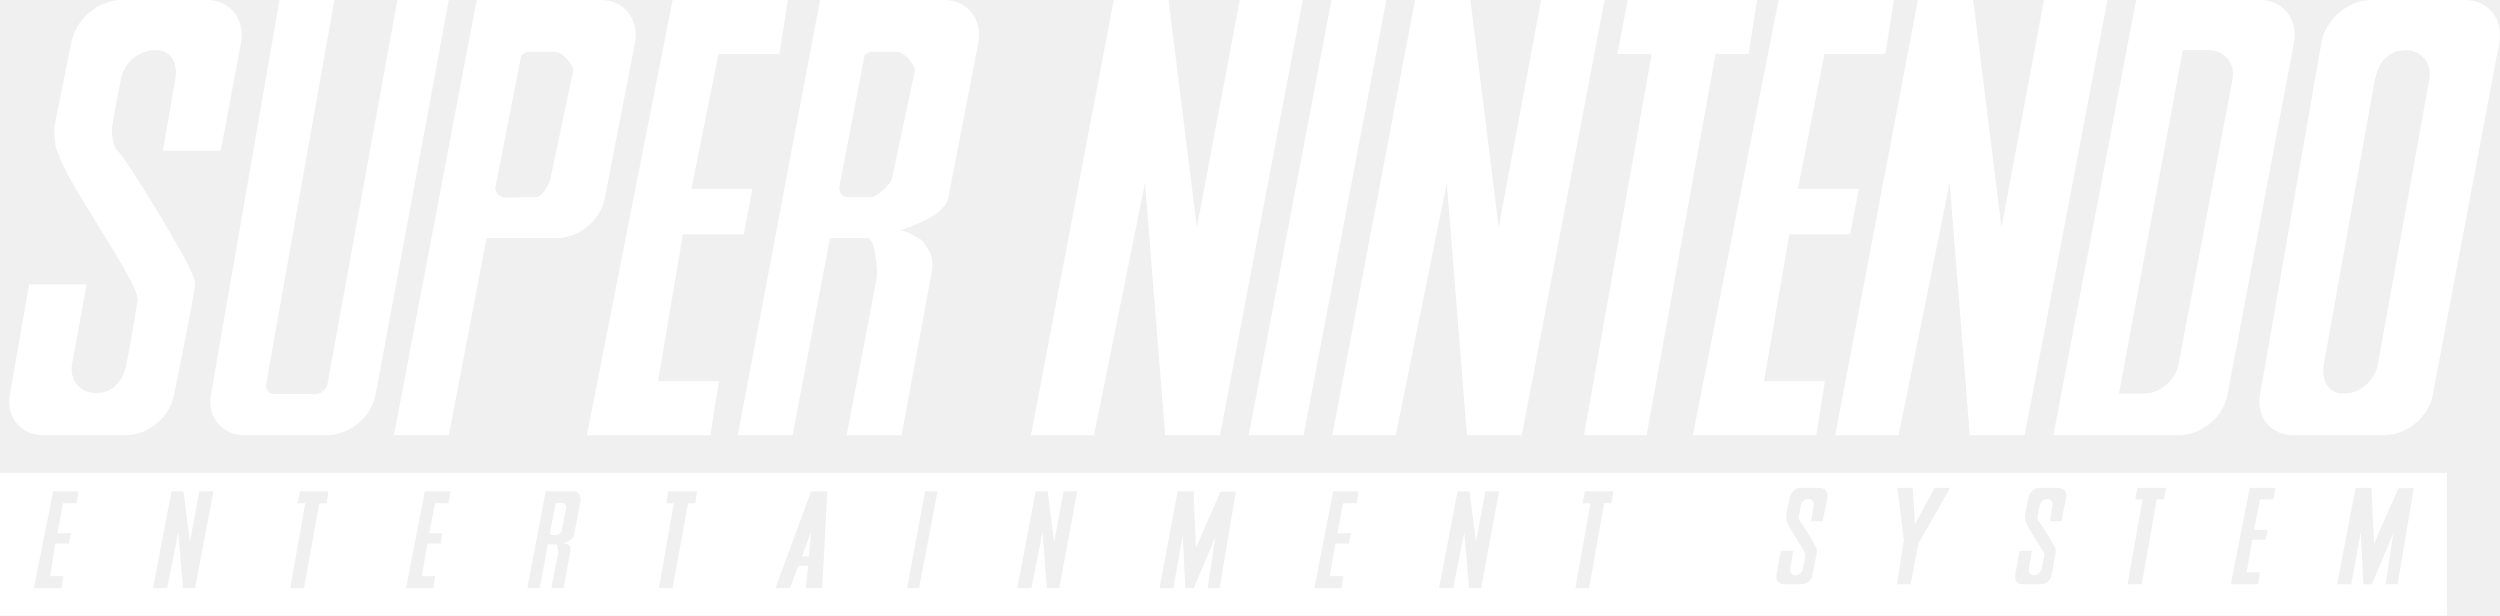
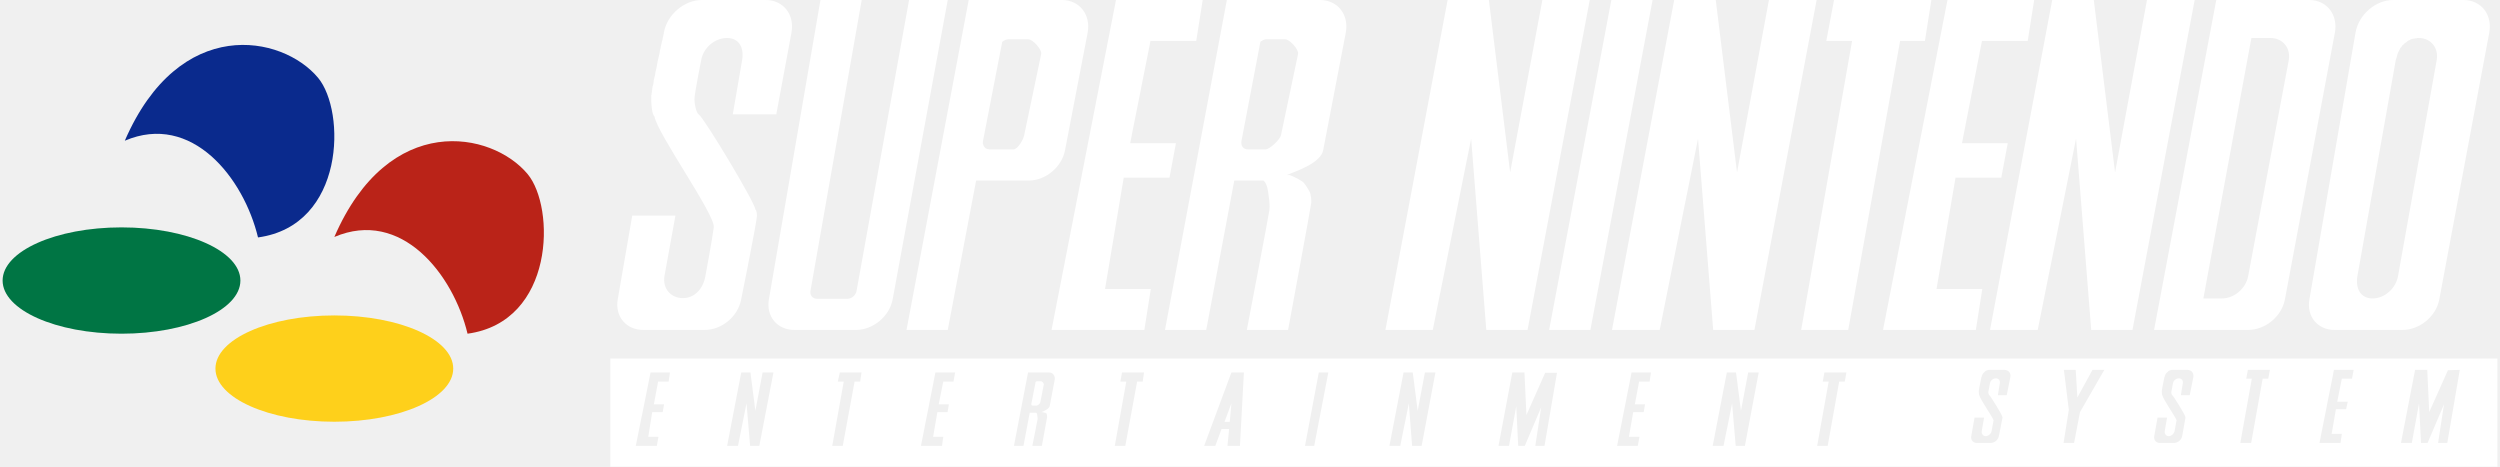
- <svg xmlns="http://www.w3.org/2000/svg" version="1.2" baseProfile="tiny" id="Ebene_1" x="0px" y="0px" viewBox="0 0 264 65">
-   <g transform="matrix(0.44, 0, 0, 0.439647, 0, 0)">
-     <path id="polyline2177" d="M 29.219 0 C 23.576 0 18.087 4.642 17.081 10.39 L 13.064 30.349 C 12.958 32.863 13.31 36.295 14.094 36.935 C 15.092 42.472 33.554 68.112 33.023 72.015 C 32.527 75.93 30.349 87.45 30.349 87.45 C 29.679 91.331 27.029 94.441 23.15 94.441 C 19.265 94.441 16.615 91.343 17.285 87.45 L 20.782 68.314 L 6.995 68.314 L 2.365 94.859 C 1.421 100.246 5.072 104.527 10.492 104.527 L 30.144 104.527 C 35.589 104.527 40.771 100.246 41.769 94.859 C 41.769 94.859 46.831 70.065 46.807 68.314 C 46.789 66.55 46.297 66.358 46.297 66.358 C 46.297 64.342 29.868 37.22 28.188 36.21 C 27.467 35.79 26.872 33.104 26.848 31.481 C 26.818 29.868 29.012 19.031 29.012 19.031 C 29.679 15.149 33.356 12.036 37.241 12.036 C 41.123 12.036 42.745 15.149 42.075 19.031 L 39.095 36.21 L 52.982 36.21 L 57.819 10.387 C 58.913 4.642 55.232 0 49.59 0 L 29.219 0 Z M 67.079 0 L 50.62 94.862 C 49.677 100.249 53.324 104.53 58.747 104.53 L 78.4 104.53 C 83.841 104.53 89.12 100.249 90.127 94.862 L 107.718 0 L 95.372 0 L 78.601 92.185 C 78.358 93.525 77.057 94.654 75.723 94.654 L 65.946 94.654 C 64.579 94.654 63.666 93.534 63.888 92.185 L 80.248 0 L 67.079 0 Z M 114.406 0 L 94.549 104.53 L 107.718 104.53 L 116.774 57.203 L 133.542 57.203 C 138.998 57.203 144.169 52.889 145.166 47.531 L 152.368 10.39 C 153.456 4.63 149.784 0 144.142 0 L 127.575 0 L 114.406 0 Z M 161.424 0 L 140.849 104.53 L 170.479 104.53 L 172.534 91.566 L 157.926 91.566 L 163.896 56.278 L 178.504 56.278 L 180.56 45.371 L 165.955 45.371 L 172.435 12.964 L 187.046 12.964 L 189.098 0 L 161.424 0 Z M 196.817 0 L 177.065 104.53 L 190.234 104.53 L 199.185 57.203 L 208.55 57.203 C 209.778 58.351 209.926 60.463 210.088 61.524 C 210.331 63.062 210.59 65.027 210.4 66.565 C 210.229 68.091 203.196 104.527 203.196 104.527 L 216.367 104.527 C 216.367 104.527 223.774 64.835 223.774 64.198 C 223.798 63.549 223.774 61.515 223.058 60.391 C 222.575 59.67 221.745 58.014 220.79 57.41 C 218.951 56.23 216.878 55.451 216.878 55.451 L 215.95 55.451 C 219.72 53.967 226.823 51.521 227.58 47.531 L 234.779 10.39 C 235.873 4.63 232.195 0 226.55 0 L 196.817 0 Z M 267.294 0 L 247.434 104.53 L 262.559 104.53 L 274.799 43.932 L 279.637 104.53 L 292.808 104.53 L 312.665 0 L 297.54 0 L 287.253 54.631 L 280.46 0 L 267.294 0 Z M 319.555 0 L 299.701 104.53 L 312.87 104.53 L 332.723 0 L 319.555 0 Z M 339.613 0 L 319.759 104.53 L 334.989 104.53 L 347.232 43.932 L 352.066 104.53 L 365.238 104.53 L 385.092 0 L 369.865 0 L 359.68 54.631 L 352.89 0 L 339.613 0 Z M 390.65 0 L 388.178 12.964 L 396.407 12.964 L 380.153 104.53 L 395.175 104.53 L 411.739 12.964 L 419.659 12.964 L 421.717 0 L 390.65 0 Z M 426.864 0 L 406.289 104.53 L 435.917 104.53 L 437.975 91.566 L 423.367 91.566 L 429.439 56.278 L 444.044 56.278 L 446.105 45.371 L 431.494 45.371 L 437.87 12.964 L 452.48 12.964 L 454.539 0 L 426.864 0 Z M 460.301 0 L 440.444 104.53 L 455.668 104.53 L 467.915 43.932 L 472.752 104.53 L 485.921 104.53 L 505.778 0 L 490.551 0 L 480.362 54.631 L 473.572 0 L 460.301 0 Z M 512.673 0 L 492.81 104.53 L 522.852 104.53 C 528.309 104.53 533.572 100.249 534.585 94.862 L 550.527 10.393 C 551.609 4.63 547.943 0 542.298 0 L 512.673 0 Z M 569.152 0 C 563.503 0 558.122 4.642 557.113 10.39 L 542.397 94.859 C 541.444 100.249 545.011 104.53 550.428 104.53 L 572.135 104.53 C 577.577 104.53 582.853 100.246 583.865 94.859 L 599.807 10.39 C 600.904 4.642 597.214 0 591.581 0 L 569.152 0 Z M 523.883 12.039 L 529.955 12.039 C 533.837 12.039 536.487 15.149 535.817 19.034 L 522.852 87.453 C 522.176 91.334 518.403 94.552 514.518 94.552 L 508.551 94.552 L 523.883 12.039 Z M 576.868 12.039 L 577.279 12.039 C 581.161 12.039 583.709 15.149 583.039 19.034 L 570.696 87.453 C 570.023 91.322 566.445 94.552 562.569 94.552 C 558.681 94.552 557.062 91.334 557.729 87.453 L 569.972 19.034 L 570.071 18.724 L 570.176 18.415 L 570.276 18.003 L 570.378 17.694 L 570.483 17.282 L 570.582 16.973 L 570.687 16.663 L 570.889 16.357 L 570.991 16.047 L 571.201 15.738 L 571.303 15.431 L 571.508 15.122 L 571.718 14.914 L 571.919 14.608 L 572.129 14.299 L 572.436 14.091 L 572.643 13.884 L 572.851 13.677 L 573.154 13.469 L 573.466 13.265 L 573.674 13.061 L 573.98 12.853 L 574.29 12.751 L 574.599 12.544 L 574.806 12.442 L 575.215 12.337 L 575.522 12.237 L 575.831 12.237 L 576.137 12.132 L 576.552 12.132 L 576.868 12.039 Z M 127.058 12.451 L 133.44 12.451 C 134.84 12.451 137.811 15.657 137.556 17.081 L 132.1 42.905 C 131.847 44.242 130.045 47.324 128.711 47.324 L 120.868 47.45 L 119.55 46.813 C 119.55 46.813 118.606 45.591 118.928 44.86 L 125.102 13.274 C 125.67 12.808 126.361 12.451 127.058 12.451 Z M 209.054 12.451 L 209.16 12.451 L 209.262 12.451 L 209.364 12.451 L 209.466 12.451 L 215.436 12.451 C 216.839 12.451 219.826 15.657 219.549 17.081 L 214.093 42.799 C 213.856 44.148 210.506 47.327 209.16 47.327 L 203.499 47.327 C 202.33 47.327 201.525 46.558 201.441 45.479 C 201.441 45.308 201.417 45.062 201.441 44.86 L 207.513 13.274 L 207.612 13.172 L 207.717 13.073 L 207.919 12.968 L 208.021 12.968 L 208.123 12.865 L 208.225 12.763 L 208.327 12.763 L 208.429 12.661 L 208.535 12.661 L 208.739 12.559 L 208.841 12.559 L 208.94 12.559 L 209.042 12.559 L 209.042 12.457 L 209.054 12.457 L 209.054 12.451 Z M 0 113.583 L 0 147.846 L 587.257 147.846 L 587.257 113.583 L 0 113.583 Z M 431.704 117.185 L 431.803 117.185 L 431.903 117.185 L 432.008 117.185 L 432.107 117.185 L 432.209 117.185 L 436.737 117.185 C 437.96 117.185 438.834 118.162 438.588 119.448 L 437.455 125.21 L 434.679 125.21 L 435.292 121.404 C 435.433 120.544 434.925 119.859 434.06 119.859 C 433.201 119.859 432.35 120.541 432.209 121.404 L 431.698 124.186 C 431.608 124.348 431.866 125.129 432.002 125.213 C 432.383 125.433 436.016 131.454 436.016 131.898 C 436.1 132.121 436.151 132.229 436.115 132.313 C 436.013 133.064 434.982 138.175 434.982 138.175 C 434.763 139.347 433.621 140.332 432.413 140.332 L 428.09 140.332 C 426.891 140.332 426.119 139.347 426.341 138.175 L 427.375 132.313 L 430.355 132.313 L 429.64 136.531 C 429.502 137.388 430.001 138.175 430.869 138.175 C 431.704 138.175 432.591 137.394 432.726 136.531 L 433.342 133.133 C 432.792 131.715 429.15 126.541 428.916 125.312 C 428.757 125.174 428.691 124.432 428.712 123.873 C 428.745 123.263 429.535 119.448 429.535 119.448 L 429.64 119.448 L 429.64 119.345 L 429.64 119.246 L 429.64 119.144 L 429.739 118.937 L 429.739 118.838 L 429.838 118.733 L 429.838 118.63 L 429.941 118.531 L 429.941 118.426 L 430.043 118.327 L 430.148 118.222 L 430.148 118.123 L 430.247 118.123 L 430.352 118.02 L 430.451 117.915 L 430.554 117.816 L 430.554 117.711 L 430.656 117.711 L 430.755 117.612 L 430.854 117.51 L 430.959 117.51 L 431.061 117.408 L 431.163 117.408 L 431.266 117.308 L 431.368 117.308 L 431.575 117.308 L 431.704 117.185 Z M 455.362 117.185 L 459.066 117.185 L 459.58 125.931 L 464.312 117.185 L 468.02 117.185 L 460.406 130.561 L 458.556 140.332 L 455.263 140.332 L 456.912 129.837 L 455.362 117.185 Z M 489.006 117.185 L 489.106 117.185 L 489.211 117.185 L 489.31 117.185 L 489.415 117.185 L 489.514 117.185 L 494.042 117.185 C 495.262 117.185 496.115 118.162 495.893 119.448 L 494.76 125.21 L 491.981 125.21 L 492.6 121.404 C 492.738 120.544 492.236 119.859 491.365 119.859 C 490.506 119.859 489.649 120.541 489.514 121.404 L 489 124.186 C 488.892 124.348 489.139 125.129 489.307 125.213 C 489.67 125.433 493.321 131.454 493.321 131.898 C 493.429 132.121 493.426 132.229 493.426 132.313 C 493.285 133.064 492.396 138.175 492.396 138.175 C 492.173 139.347 491.019 140.332 489.818 140.332 L 485.398 140.332 C 484.199 140.332 483.424 139.347 483.643 138.175 L 484.674 132.313 L 487.66 132.313 L 486.942 136.531 C 486.801 137.391 487.336 138.178 488.174 138.178 C 489.03 138.178 489.857 137.397 490.025 136.531 L 490.641 133.136 C 490.079 131.718 486.456 126.544 486.218 125.315 C 486.062 125.174 485.996 124.435 486.014 123.876 C 486.044 123.263 486.837 119.451 486.837 119.451 L 486.936 119.348 L 486.936 119.249 L 486.936 119.147 L 487.038 118.94 L 487.038 118.838 L 487.141 118.733 L 487.141 118.633 L 487.243 118.531 L 487.243 118.426 L 487.345 118.327 L 487.447 118.222 L 487.447 118.123 L 487.552 118.123 L 487.648 118.02 L 487.751 117.915 L 487.853 117.816 L 487.955 117.711 L 488.057 117.612 L 488.159 117.51 L 488.261 117.51 L 488.366 117.408 L 488.466 117.408 L 488.568 117.308 L 488.667 117.308 L 488.871 117.308 L 489.006 117.185 Z M 512.976 117.185 L 519.875 117.185 L 519.358 119.964 L 517.606 119.964 L 514.007 140.335 L 510.612 140.335 L 514.211 119.964 L 512.463 119.964 L 512.976 117.185 Z M 539.93 117.185 L 546.104 117.185 L 545.588 119.964 L 542.397 119.964 L 540.961 127.268 L 544.25 127.268 L 543.734 129.633 L 540.543 129.633 L 539.209 137.454 L 542.394 137.454 L 541.985 140.332 L 535.399 140.332 L 539.93 117.185 Z M 565.345 117.185 L 569.152 117.185 L 569.765 130.561 L 575.63 117.287 L 579.331 117.185 L 575.428 140.332 L 572.547 140.332 L 574.395 128.092 L 569.248 140.332 L 567.19 140.332 L 566.577 127.779 L 564.312 140.332 L 560.914 140.332 L 565.345 117.185 Z M 12.757 118.011 L 18.829 118.011 L 18.415 120.887 L 15.125 120.887 L 13.788 128.092 L 16.979 128.092 L 16.564 130.564 L 13.271 130.564 L 12.039 138.382 L 15.227 138.382 L 14.713 141.263 L 8.127 141.263 L 12.757 118.011 Z M 41.153 118.011 L 44.034 118.011 L 45.576 130.15 L 47.838 118.011 L 51.236 118.011 L 46.807 141.257 L 43.929 141.257 L 42.796 127.776 L 40.122 141.257 L 36.727 141.257 L 41.153 118.011 Z M 72.018 118.011 L 78.809 118.011 L 78.4 120.887 L 76.648 120.887 L 72.944 141.26 L 69.657 141.26 L 73.253 120.887 L 71.402 120.887 L 72.018 118.011 Z M 101.958 118.011 L 108.13 118.011 L 107.616 120.887 L 104.425 120.887 L 102.986 128.092 L 106.174 128.092 L 105.762 130.564 L 102.574 130.564 L 101.237 138.382 L 104.428 138.382 L 104.016 141.263 L 97.434 141.263 L 101.958 118.011 Z M 130.973 118.011 L 137.556 118.011 C 138.776 118.011 139.548 119.09 139.305 120.373 L 137.763 128.602 C 137.592 129.495 136.024 130.222 135.188 130.561 L 135.396 130.561 L 135.498 130.561 L 135.603 130.561 L 135.603 130.66 L 135.705 130.66 L 135.81 130.66 L 135.909 130.66 L 136.015 130.66 L 136.117 130.763 L 136.219 130.763 L 136.321 130.763 L 136.426 130.763 L 136.426 130.862 L 136.528 130.862 L 136.633 130.862 L 136.633 130.967 L 136.736 130.967 C 136.874 131.216 136.94 131.955 136.94 132.097 C 136.94 132.235 135.29 141.254 135.29 141.254 L 132.307 141.254 C 132.307 141.254 133.902 133.154 133.956 132.821 C 133.99 132.46 133.917 132.025 133.854 131.691 C 133.83 131.442 133.818 131.015 133.545 130.763 L 131.487 130.763 L 129.531 141.254 L 126.547 141.254 L 130.973 118.011 Z M 160.393 118.011 L 167.286 118.011 L 166.877 120.887 L 165.128 120.887 L 161.424 141.26 L 158.131 141.26 L 161.733 120.887 L 159.882 120.887 L 160.393 118.011 Z M 194.654 118.011 L 198.566 118.011 L 197.331 141.257 L 193.419 141.257 L 193.933 135.906 L 191.568 135.906 L 189.612 141.257 L 186.118 141.257 L 194.654 118.011 Z M 222.025 118.011 L 225.005 118.011 L 220.58 141.257 L 217.698 141.257 L 222.025 118.011 Z M 248.567 118.011 L 251.448 118.011 L 252.989 130.15 L 255.258 118.011 L 258.548 118.011 L 254.227 141.257 L 251.244 141.257 L 250.213 127.776 L 247.536 141.257 L 244.144 141.257 L 248.567 118.011 Z M 282.623 118.011 L 286.43 118.011 L 287.043 131.49 L 292.914 118.117 L 296.612 118.117 L 292.703 141.263 L 289.822 141.263 L 291.673 129.02 L 286.526 141.263 L 284.468 141.263 L 283.852 128.714 L 281.592 141.263 L 278.297 141.263 L 282.623 118.011 Z M 319.969 118.011 L 326.038 118.011 L 325.624 120.887 L 322.334 120.887 L 321 128.092 L 324.188 128.092 L 323.773 130.564 L 320.486 130.564 L 319.149 138.382 L 322.436 138.382 L 321.922 141.263 L 315.444 141.263 L 319.969 118.011 Z M 349.801 118.011 L 352.682 118.011 L 354.227 130.15 L 356.489 118.011 L 359.779 118.011 L 355.462 141.257 L 352.58 141.257 L 351.448 127.776 L 348.771 141.257 L 345.375 141.257 L 349.801 118.011 Z M 380.36 118.011 L 387.252 118.011 L 386.739 120.887 L 384.99 120.887 L 381.391 141.26 L 378.095 141.26 L 381.7 120.887 L 379.849 120.887 L 380.36 118.011 Z M 133.749 120.785 C 133.587 120.785 133.452 120.881 133.335 120.992 L 131.998 127.986 C 131.998 128.044 131.998 128.035 131.998 128.092 C 131.998 128.314 132.154 128.5 132.409 128.5 L 133.644 128.5 C 133.95 128.5 134.72 127.884 134.777 127.575 L 135.906 121.812 C 135.96 121.482 135.393 120.782 135.083 120.782 L 133.749 120.785 Z M 194.654 127.779 L 192.493 133.644 L 194.14 133.644 L 194.654 127.779 Z" style="fill: rgb(255, 255, 255);" />
+ <svg xmlns="http://www.w3.org/2000/svg" width="100%" height="100%" viewBox="0 0 600 112" version="1.1" xml:space="preserve" style="fill-rule:evenodd;clip-rule:evenodd;stroke-linejoin:round;stroke-miterlimit:2;">
+   <g transform="matrix(1,0,0,1,-20,-4)">
+     <g transform="matrix(1.13793,0,0,1.13793,289.466,-429.622)">
+       <g>
+         <path d="M-88.775,381.062C-92.505,381.062 -96.13,384.151 -96.796,387.979L-96.796,388.185L-96.864,388.253L-96.864,388.459L-96.932,388.596L-96.932,388.733L-97,388.87L-97,389.075L-97.068,389.212L-97.068,389.418L-97.136,389.623L-97.204,389.829L-97.272,390.239L-97.408,390.719L-97.476,391.198L-97.612,391.678L-97.68,392.225L-97.816,392.773L-97.952,393.39L-98.088,393.938L-98.292,395.102L-98.428,395.718L-98.564,396.266L-98.632,396.814L-98.768,397.362L-98.903,397.91L-98.971,398.458L-99.039,398.937L-99.175,399.348L-99.243,399.827L-99.243,400.033L-99.311,400.17L-99.311,400.512L-99.379,400.718L-99.379,400.991L-99.447,401.128L-99.447,401.265C-99.518,402.939 -99.286,405.225 -98.768,405.649C-98.109,409.337 -85.91,426.406 -86.261,429.005C-86.591,431.612 -88.029,439.279 -88.029,439.279C-88.471,441.865 -90.221,443.937 -92.787,443.937C-95.353,443.937 -97.103,441.872 -96.662,439.279L-94.351,426.539L-103.459,426.539L-106.518,444.21C-107.142,447.799 -104.73,450.648 -101.148,450.648L-88.166,450.648C-84.57,450.648 -81.144,447.799 -80.485,444.21C-80.485,444.21 -77.14,427.704 -77.155,426.539C-77.169,425.367 -77.495,425.238 -77.495,425.238C-77.495,423.896 -88.35,405.841 -89.458,405.17C-89.935,404.887 -90.328,403.1 -90.341,402.02C-90.362,400.946 -88.914,393.732 -88.914,393.732C-88.472,391.147 -86.042,389.074 -83.477,389.074C-80.911,389.074 -79.84,391.146 -80.282,393.732L-82.253,405.17L-73.076,405.17L-69.882,387.978C-69.16,384.149 -71.59,381.061 -75.319,381.061L-88.775,381.061L-88.775,381.062ZM-63.762,381.062L-74.638,444.212C-75.262,447.801 -72.85,450.65 -69.268,450.65L-56.286,450.65C-52.69,450.65 -49.203,447.801 -48.537,444.212L-36.914,381.062L-45.071,381.062L-56.151,442.431C-56.312,443.321 -57.171,444.075 -58.054,444.075L-64.511,444.075C-65.416,444.075 -66.018,443.328 -65.871,442.431L-55.063,381.062L-63.762,381.062ZM-32.494,381.062L-45.613,450.65L-36.913,450.65L-30.931,419.144L-19.851,419.144C-16.248,419.144 -12.829,416.273 -12.171,412.705L-7.413,387.979C-6.698,384.143 -9.121,381.062 -12.85,381.062L-32.494,381.062ZM-1.431,381.062L-15.026,450.65L4.55,450.65L5.91,442.02L-3.742,442.02L0.2,418.527L9.852,418.527L11.212,411.267L1.56,411.267L5.843,389.692L15.495,389.692L16.855,381.062L-1.431,381.062ZM21.951,381.062L8.901,450.65L17.601,450.65L23.515,419.144L29.7,419.144C30.513,419.906 30.607,421.314 30.719,422.02C30.88,423.044 31.049,424.352 30.923,425.376C30.811,426.393 26.165,450.649 26.165,450.649L34.865,450.649C34.865,450.649 39.759,424.224 39.759,423.8C39.773,423.369 39.76,422.014 39.283,421.266C38.967,420.786 38.418,419.682 37.787,419.28C36.574,418.496 35.204,417.979 35.204,417.979L34.592,417.979C37.081,416.99 41.776,415.361 42.273,412.705L47.031,387.979C47.753,384.143 45.323,381.062 41.593,381.062L21.951,381.062ZM68.513,381.062L55.394,450.65L65.386,450.65L73.474,410.308L76.669,450.65L85.37,450.65L98.489,381.062L88.497,381.062L81.7,417.431L77.214,381.062L68.513,381.062ZM103.043,381.062L89.924,450.65L98.624,450.65L111.742,381.062L103.043,381.062ZM116.297,381.062L103.179,450.65L113.239,450.65L121.327,410.308L124.522,450.65L133.222,450.65L146.34,381.062L136.28,381.062L129.551,417.431L125.065,381.062L116.297,381.062ZM150.012,381.062L148.38,389.692L153.818,389.692L143.078,450.65L153.002,450.65L163.946,389.692L169.18,389.692L170.54,381.062L150.012,381.062ZM173.938,381.062L160.343,450.65L179.919,450.65L181.278,442.02L171.626,442.02L175.636,418.527L185.288,418.527L186.648,411.267L176.996,411.267L181.21,389.692L190.862,389.692L192.221,381.062L173.938,381.062ZM196.029,381.062L182.91,450.65L192.97,450.65L201.058,410.308L204.253,450.65L212.954,450.65L226.072,381.062L216.012,381.062L209.283,417.431L204.797,381.062L196.029,381.062ZM230.627,381.062L217.508,450.65L237.356,450.65C240.959,450.65 244.439,447.801 245.105,444.212L255.641,387.979C256.356,384.143 253.933,381.062 250.203,381.062L230.627,381.062ZM267.944,381.062C264.214,381.062 260.657,384.151 259.991,387.979L250.271,444.212C249.64,447.801 251.997,450.65 255.572,450.65L269.915,450.65C273.511,450.65 276.998,447.801 277.664,444.212L288.2,387.979C288.922,384.15 286.485,381.062 282.762,381.062L267.944,381.062ZM238.036,389.075L242.046,389.075C244.612,389.075 246.362,391.147 245.921,393.733L237.356,439.281C236.907,441.867 234.416,444.007 231.85,444.007L227.908,444.007L238.036,389.075ZM273.042,389.075L273.314,389.075C275.88,389.075 277.562,391.147 277.12,393.733L268.963,439.281C268.521,441.859 266.159,444.007 263.593,444.007C261.027,444.007 259.956,441.866 260.398,439.281L268.486,393.733L268.554,393.528L268.622,393.322L268.69,393.048L268.758,392.843L268.826,392.569L268.894,392.363L268.962,392.158L269.098,391.953L269.166,391.747L269.302,391.542L269.37,391.336L269.506,391.131L269.642,390.994L269.778,390.788L269.914,390.583L270.118,390.446L270.39,390.172L270.798,389.898L270.934,389.761L271.138,389.624L271.342,389.556L271.546,389.419L271.682,389.35L271.954,389.282L272.158,389.213L272.362,389.213L272.566,389.145L272.838,389.145L273.042,389.075ZM-24.134,389.349L-19.92,389.349C-18.995,389.349 -17.033,391.484 -17.201,392.431L-20.804,409.622C-20.972,410.512 -22.164,412.567 -23.047,412.567L-28.281,412.567L-28.349,412.499L-28.621,412.499L-28.621,412.43L-28.757,412.43L-28.825,412.362L-28.893,412.362L-28.961,412.293L-29.029,412.225L-29.097,412.225L-29.097,412.156L-29.165,412.088L-29.233,412.019L-29.233,411.951L-29.301,411.882L-29.369,411.814L-29.369,411.677L-29.437,411.609L-29.437,411.472L-29.505,411.403L-29.505,411.335C-29.505,411.222 -29.519,411.051 -29.505,410.924L-25.427,389.897C-25.053,389.586 -24.596,389.349 -24.134,389.349ZM30.04,389.349L34.254,389.349C35.179,389.349 37.155,391.484 36.973,392.431L33.371,409.554C33.21,410.451 30.998,412.567 30.108,412.567L26.37,412.567C25.599,412.567 25.067,412.055 25.01,411.335C25.01,411.222 24.996,411.058 25.01,410.924L29.021,389.897L29.089,389.829L29.157,389.76L29.293,389.692L29.361,389.692L29.429,389.623L29.497,389.555L29.565,389.555L29.633,389.486L29.701,389.486L29.837,389.418L30.041,389.418L30.041,389.349L30.04,389.349ZM-108.08,456.677L-108.08,479.485L289.919,479.485L289.919,456.677L-108.08,456.677ZM182.555,459.075L185.951,459.075C186.773,459.075 187.363,459.726 187.198,460.582L186.436,464.418L184.565,464.418L184.981,461.884C185.074,461.311 184.735,460.857 184.149,460.857C183.57,460.857 183.002,461.308 182.902,461.884L182.556,463.733C182.499,463.843 182.671,464.363 182.764,464.418C183.021,464.564 185.466,468.572 185.466,468.87C185.523,469.019 185.557,469.089 185.536,469.144C185.464,469.646 184.773,473.048 184.773,473.048C184.623,473.829 183.855,474.486 183.041,474.486L180.131,474.486C179.323,474.486 178.803,473.829 178.953,473.048L179.645,469.144L181.654,469.144L181.169,471.952C181.076,472.525 181.415,473.048 182.001,473.048C182.558,473.048 183.155,472.528 183.248,471.952L183.663,469.692C183.292,468.746 180.841,465.306 180.684,464.486C180.576,464.395 180.531,463.9 180.545,463.527C180.566,463.119 181.099,460.582 181.099,460.582L181.168,460.582L181.168,460.376L181.238,460.239L181.238,460.171L181.307,460.102L181.307,460.034L181.376,459.965L181.376,459.897L181.515,459.76L181.515,459.691L181.585,459.691L181.793,459.486L181.793,459.417L181.863,459.417L182.002,459.28L182.071,459.28L182.141,459.212L182.21,459.212L182.28,459.144L182.488,459.144L182.555,459.075ZM198.491,459.075L200.985,459.075L201.332,464.897L204.519,459.075L207.014,459.075L201.886,467.979L200.639,474.486L198.422,474.486L199.53,467.5L198.491,459.075ZM221.149,459.075L224.546,459.075C225.368,459.075 225.943,459.726 225.793,460.582L225.031,464.418L223.16,464.418L223.576,461.884C223.669,461.311 223.331,460.857 222.745,460.857C222.166,460.857 221.591,461.308 221.498,461.884L221.151,463.733C221.08,463.843 221.245,464.363 221.359,464.418C221.602,464.564 224.061,468.572 224.061,468.87C224.132,469.019 224.13,469.089 224.13,469.144C224.037,469.646 223.437,473.048 223.437,473.048C223.287,473.829 222.512,474.486 221.705,474.486L218.725,474.486C217.918,474.486 217.398,473.829 217.547,473.048L218.24,469.144L220.249,469.144L219.764,471.952C219.671,472.525 220.031,473.048 220.595,473.048C221.174,473.048 221.728,472.528 221.842,471.952L222.258,469.692C221.88,468.746 219.436,465.306 219.279,464.486C219.172,464.395 219.126,463.9 219.14,463.527C219.162,463.119 219.694,460.582 219.694,460.582L219.764,460.513L219.764,460.376L219.833,460.239L219.833,460.171L219.903,460.102L219.903,460.034L219.972,459.965L219.972,459.897L220.111,459.76L220.111,459.691L220.181,459.691L220.389,459.486L220.528,459.349L220.597,459.28L220.667,459.28L220.736,459.212L220.806,459.212L220.875,459.144L221.084,459.144L221.149,459.075ZM237.294,459.075L241.937,459.075L241.59,460.924L240.412,460.924L237.987,474.486L235.7,474.486L238.125,460.924L236.947,460.924L237.294,459.075ZM255.447,459.075L259.604,459.075L259.258,460.924L257.11,460.924L256.14,465.787L258.357,465.787L258.011,467.363L255.863,467.363L254.962,472.568L257.11,472.568L256.833,474.486L252.398,474.486L255.447,459.075ZM272.562,459.075L275.126,459.075L275.542,467.979L279.491,459.144L281.985,459.075L279.352,474.486L277.412,474.486L278.659,466.335L275.195,474.486L273.809,474.486L273.393,466.13L271.869,474.486L269.582,474.486L272.562,459.075ZM-99.592,459.623L-95.504,459.623L-95.781,461.54L-97.999,461.54L-98.9,466.335L-96.752,466.335L-97.029,467.979L-99.246,467.979L-100.078,473.185L-97.93,473.185L-98.277,475.102L-102.712,475.102L-99.592,459.623ZM-80.468,459.623L-78.528,459.623L-77.488,467.705L-75.964,459.623L-73.677,459.623L-76.657,475.102L-78.597,475.102L-79.359,466.13L-81.161,475.102L-83.448,475.102L-80.468,459.623ZM-59.681,459.623L-55.108,459.623L-55.385,461.54L-56.563,461.54L-59.058,475.102L-61.275,475.102L-58.85,461.54L-60.097,461.54L-59.681,459.623ZM-39.518,459.623L-35.361,459.623L-35.707,461.54L-37.855,461.54L-38.825,466.335L-36.677,466.335L-36.954,467.979L-39.102,467.979L-40.003,473.185L-37.855,473.185L-38.132,475.102L-42.567,475.102L-39.518,459.623ZM-19.978,459.623L-15.543,459.623C-14.721,459.623 -14.201,460.343 -14.365,461.198L-15.405,466.678C-15.519,467.271 -16.572,467.756 -17.137,467.979L-16.859,467.979L-16.859,468.047L-16.581,468.047L-16.511,468.116L-16.303,468.116L-16.303,468.184L-16.164,468.184L-16.164,468.253L-16.094,468.253C-16.002,468.419 -15.955,468.913 -15.955,469.006C-15.955,469.097 -17.064,475.102 -17.064,475.102L-19.073,475.102C-19.073,475.102 -18,469.71 -17.964,469.486C-17.943,469.246 -17.991,468.956 -18.034,468.732C-18.048,468.567 -18.056,468.284 -18.242,468.116L-19.628,468.116L-20.944,475.102L-22.953,475.102L-19.978,459.623ZM-0.161,459.623L4.481,459.623L4.204,461.54L3.026,461.54L0.532,475.102L-1.686,475.102L0.739,461.54L-0.508,461.54L-0.161,459.623ZM22.912,459.623L25.545,459.623L24.713,475.102L22.08,475.102L22.427,471.541L20.833,471.541L19.516,475.102L17.16,475.102L22.912,459.623ZM41.343,459.623L43.352,459.623L40.372,475.102L38.432,475.102L41.343,459.623ZM59.22,459.623L61.16,459.623L62.2,467.705L63.724,459.623L65.942,459.623L63.032,475.102L61.023,475.102L60.33,466.13L58.528,475.102L56.24,475.102L59.22,459.623ZM82.154,459.623L84.718,459.623L85.134,468.595L89.084,459.691L91.578,459.691L88.945,475.102L87.005,475.102L88.252,466.952L84.788,475.102L83.402,475.102L82.986,466.746L81.461,475.102L79.244,475.102L82.154,459.623ZM107.307,459.623L111.395,459.623L111.118,461.54L108.9,461.54L108,466.335L110.148,466.335L109.871,467.979L107.653,467.979L106.752,473.185L108.97,473.185L108.623,475.102L104.258,475.102L107.307,459.623ZM127.4,459.623L129.34,459.623L130.379,467.705L131.904,459.623L134.121,459.623L131.211,475.102L129.271,475.102L128.509,466.13L126.708,475.102L124.421,475.102L127.4,459.623ZM147.979,459.623L152.622,459.623L152.275,461.54L151.097,461.54L148.672,475.102L146.454,475.102L148.879,461.54L147.632,461.54L147.979,459.623ZM-18.107,461.472C-18.215,461.472 -18.306,461.535 -18.384,461.609L-19.285,466.267L-19.285,466.335C-19.285,466.484 -19.179,466.609 -19.008,466.609L-18.176,466.609C-17.969,466.609 -17.45,466.197 -17.414,465.993L-16.651,462.157C-16.615,461.937 -16.998,461.472 -17.205,461.472L-18.107,461.472ZM22.912,466.129L21.457,470.033L22.566,470.033L22.912,466.129Z" style="fill:white;fill-rule:nonzero;" />
+       </g>
+       <g transform="matrix(1,0,0,1,-236.252,381.062)">
+         <g transform="matrix(1,0,0,1,236.252,-381.062)">
+           <ellipse cx="-211.177" cy="440.23" rx="25.076" ry="11.212" style="fill:rgb(0,117,68);" />
+         </g>
+         <g transform="matrix(1,0,0,1,236.252,-381.062)">
+           <path d="M-141.212,458.799C-141.212,464.991 -152.439,470.011 -166.288,470.011C-180.137,470.011 -191.364,464.991 -191.364,458.799C-191.364,452.607 -180.137,447.588 -166.288,447.588C-152.438,447.588 -141.212,452.607 -141.212,458.799Z" style="fill:rgb(254,208,27);fill-rule:nonzero;" />
+         </g>
+         <g transform="matrix(1,0,0,1,236.252,-381.062)">
+           <path d="M-138.194,451.442C-141.212,438.885 -152.157,425.011 -166.288,431.042C-154.782,404.501 -133.067,408.723 -125.527,417.772C-119.654,424.818 -119.795,448.918 -138.194,451.442Z" style="fill:rgb(186,35,24);fill-rule:nonzero;" />
+         </g>
+         <g transform="matrix(1,0,0,1,236.252,-381.062)">
+           <path d="M-182.387,431.14C-185.406,418.583 -196.35,404.709 -210.481,410.74C-198.975,384.199 -177.259,388.421 -169.72,397.47C-163.848,404.517 -163.99,428.616 -182.387,431.14Z" style="fill:rgb(10,42,141);fill-rule:nonzero;" />
+         </g>
+       </g>
+     </g>
  </g>
</svg>
